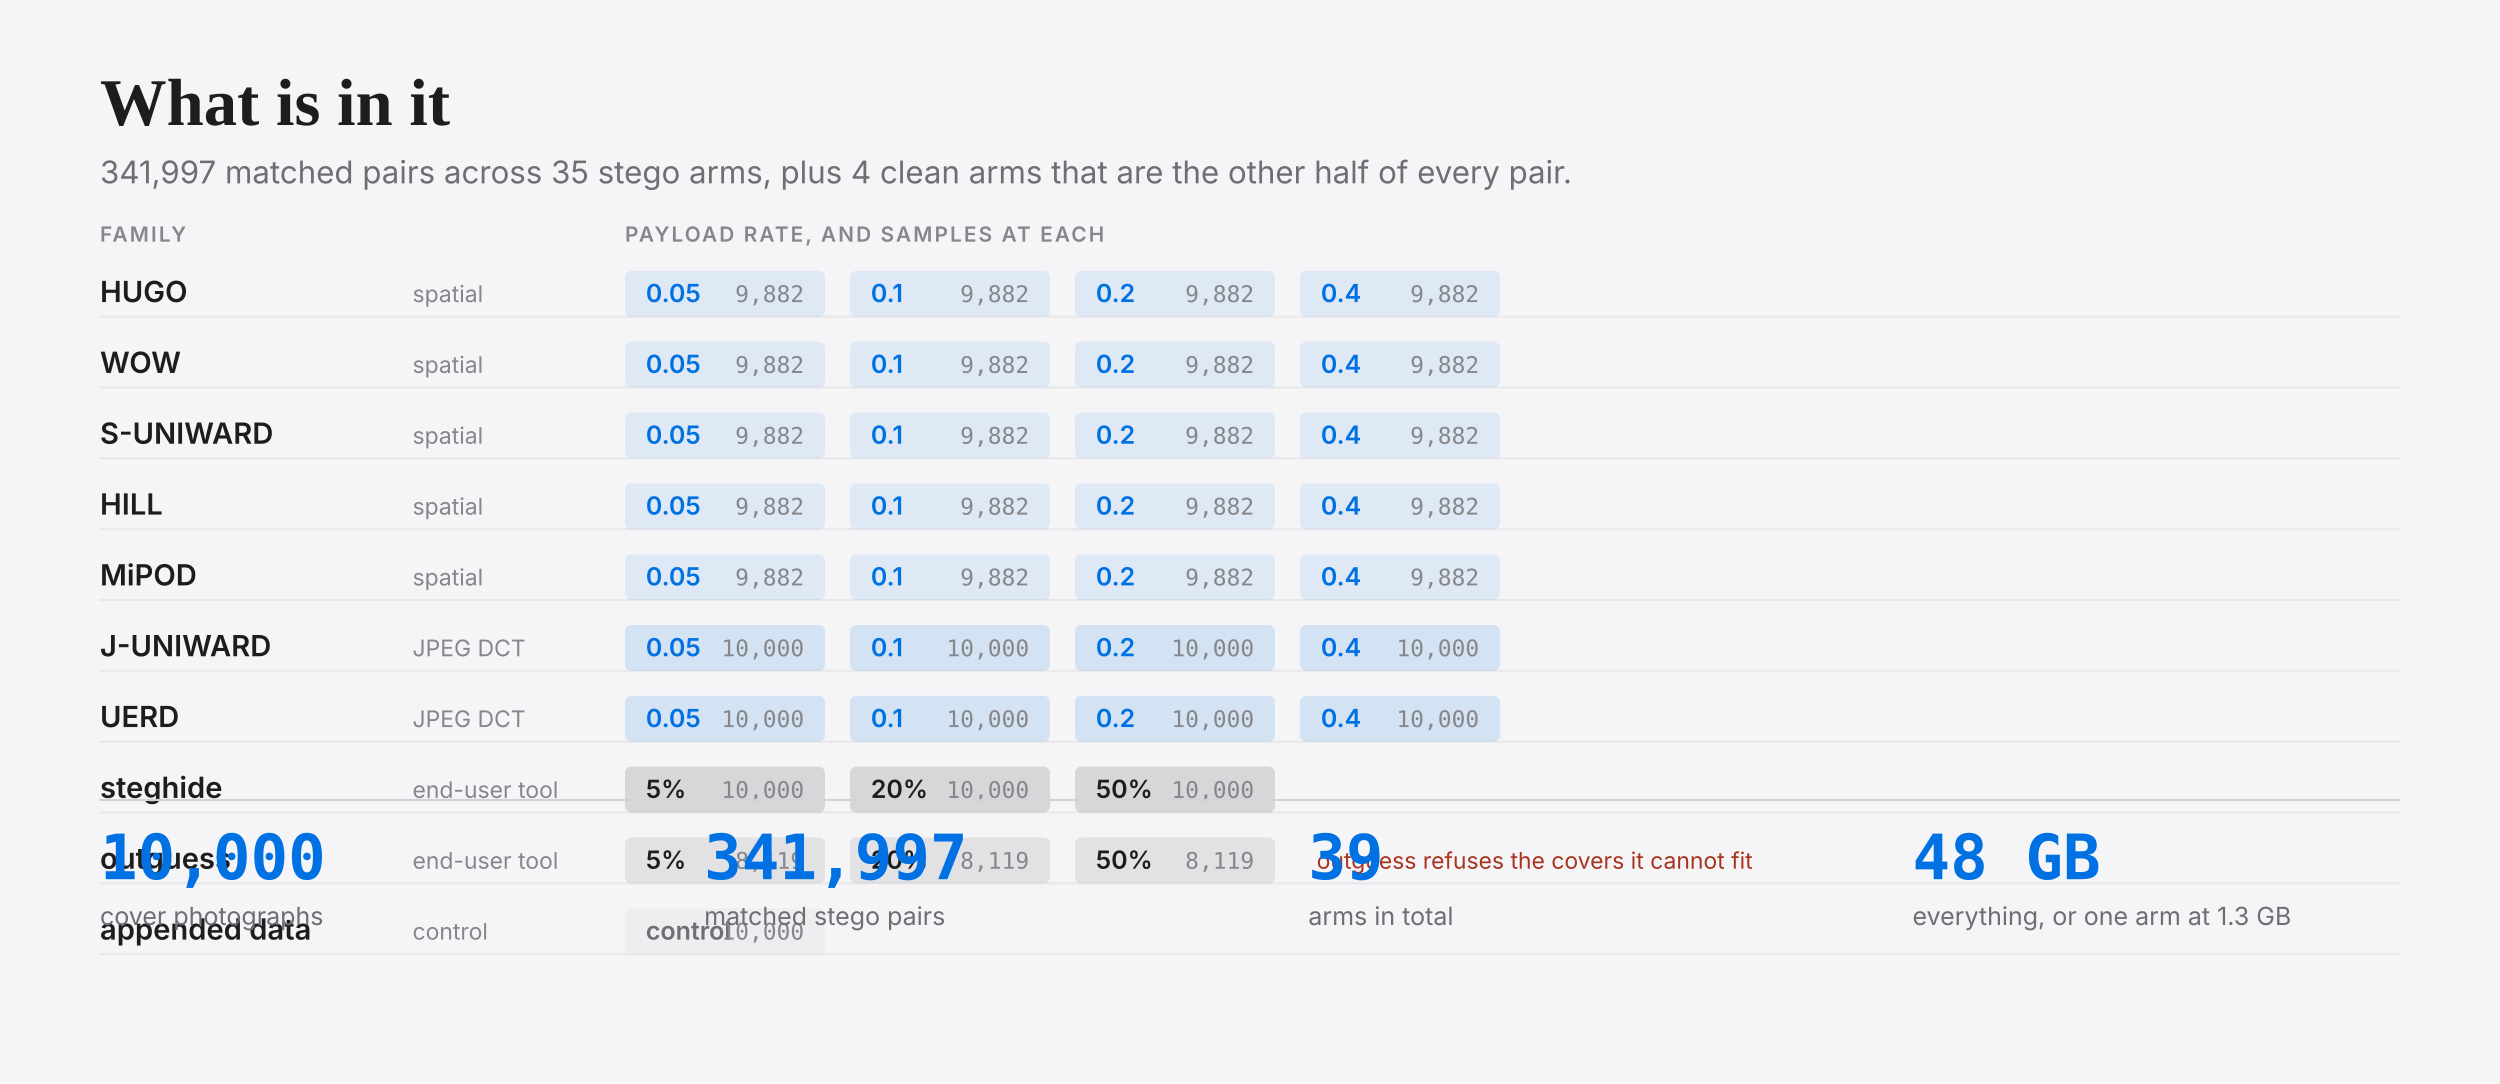
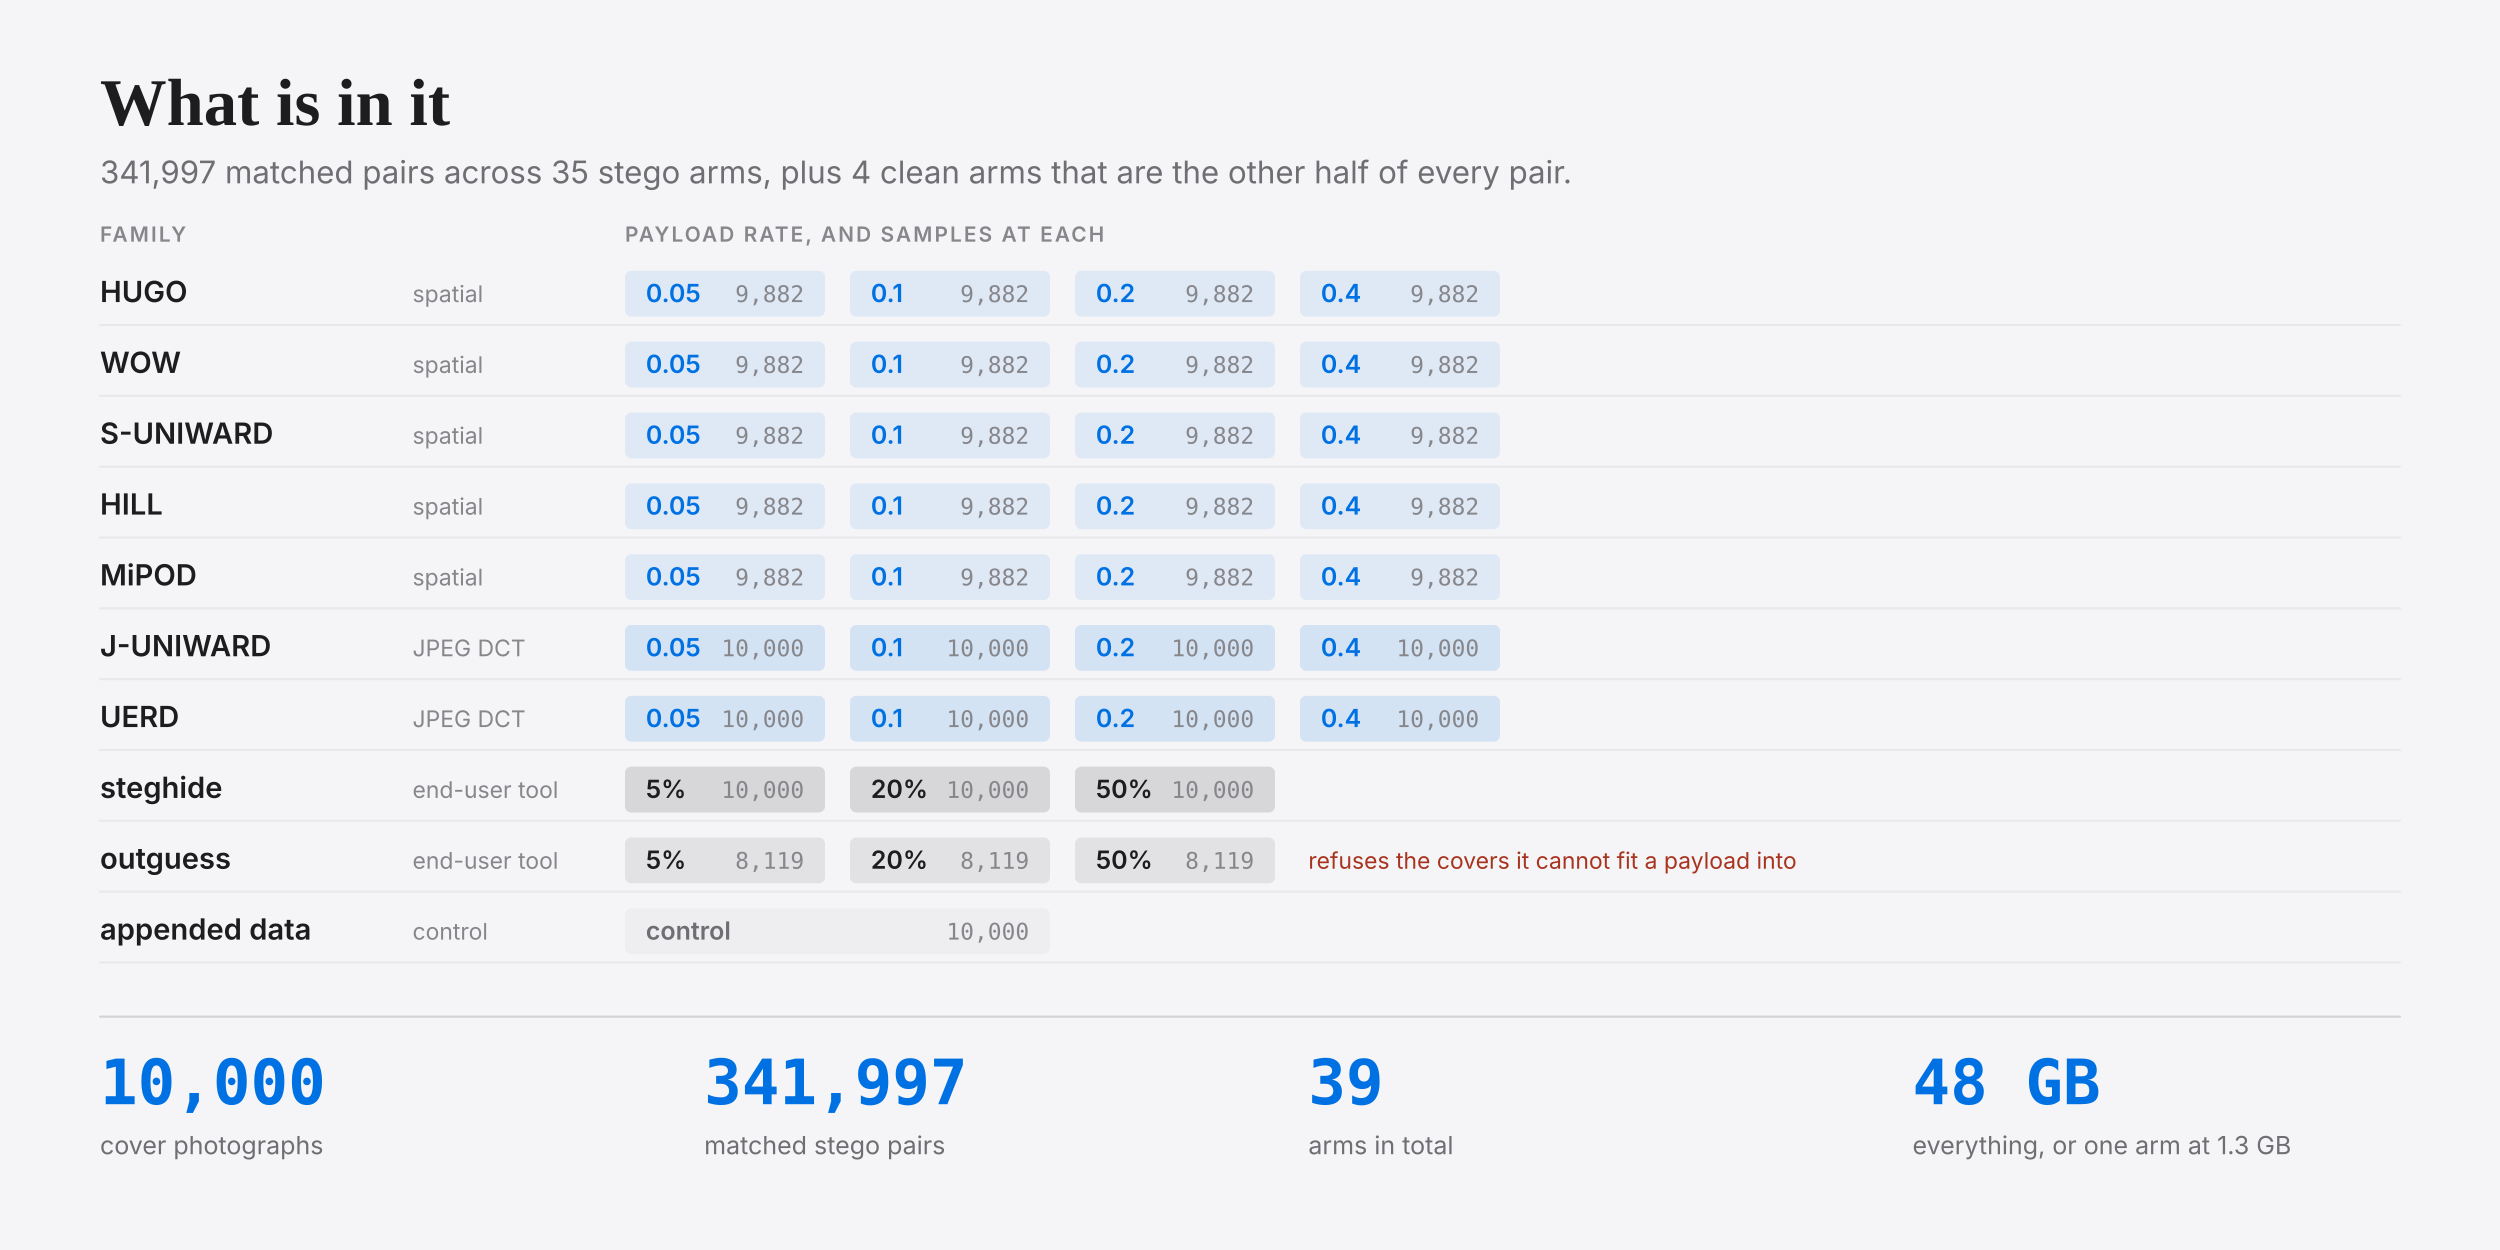
- <svg xmlns="http://www.w3.org/2000/svg" viewBox="0 0 1200 520" width="1200" height="520" role="img" aria-label="The Pentimento corpus: 341,997 matched pairs across 35 stego arms and 4 clean arms">
-   <rect x="0" y="0" width="1200" height="520" fill="#F5F5F7" />
+ <svg xmlns="http://www.w3.org/2000/svg" viewBox="0 0 1200 600" width="1200" height="600" role="img" aria-label="The Pentimento corpus: 341,997 matched pairs across 35 stego arms and 4 clean arms">
+   <rect x="0" y="0" width="1200" height="600" fill="#F5F5F7" />
  <text x="48" y="60" fill="#1D1D1F" font-family="Fraunces, Georgia, 'Times New Roman', serif" font-size="32" font-weight="600">What is in it</text>
  <text x="48" y="88" fill="#6E6E73" font-family="'Hanken Grotesk', system-ui, -apple-system, 'Segoe UI', sans-serif" font-size="15">341,997 matched pairs across 35 stego arms, plus 4 clean arms that are the other half of every pair.</text>
  <text x="48" y="116" fill="#86868B" font-family="'Hanken Grotesk', system-ui, -apple-system, 'Segoe UI', sans-serif" font-size="10" font-weight="600" letter-spacing="0.1em">FAMILY</text>
  <text x="300" y="116" fill="#86868B" font-family="'Hanken Grotesk', system-ui, -apple-system, 'Segoe UI', sans-serif" font-size="10" font-weight="600" letter-spacing="0.1em">PAYLOAD RATE, AND SAMPLES AT EACH</text>
-   <line x1="48" y1="152" x2="1152" y2="152" stroke="#E8E8EA" stroke-width="1" stroke-linecap="round" />
+   <line x1="48" y1="156" x2="1152" y2="156" stroke="#E8E8EA" stroke-width="1" stroke-linecap="round" />
  <text x="48" y="145" fill="#1D1D1F" font-family="'Hanken Grotesk', system-ui, -apple-system, 'Segoe UI', sans-serif" font-size="14" font-weight="600">HUGO</text>
  <text x="198" y="145" fill="#86868B" font-family="'Hanken Grotesk', system-ui, -apple-system, 'Segoe UI', sans-serif" font-size="11">spatial</text>
  <rect x="300" y="130" width="96" height="22" fill="#0071E3" rx="3" opacity="0.09" />
  <text x="310" y="145" fill="#0071E3" font-family="'Hanken Grotesk', system-ui, -apple-system, 'Segoe UI', sans-serif" font-size="12" font-weight="600">0.05</text>
  <text x="386" y="145" fill="#86868B" font-family="'IBM Plex Mono', ui-monospace, 'SF Mono', Menlo, monospace" font-size="11" text-anchor="end">9,882</text>
  <rect x="408" y="130" width="96" height="22" fill="#0071E3" rx="3" opacity="0.09" />
  <text x="418" y="145" fill="#0071E3" font-family="'Hanken Grotesk', system-ui, -apple-system, 'Segoe UI', sans-serif" font-size="12" font-weight="600">0.1</text>
  <text x="494" y="145" fill="#86868B" font-family="'IBM Plex Mono', ui-monospace, 'SF Mono', Menlo, monospace" font-size="11" text-anchor="end">9,882</text>
  <rect x="516" y="130" width="96" height="22" fill="#0071E3" rx="3" opacity="0.09" />
  <text x="526" y="145" fill="#0071E3" font-family="'Hanken Grotesk', system-ui, -apple-system, 'Segoe UI', sans-serif" font-size="12" font-weight="600">0.2</text>
  <text x="602" y="145" fill="#86868B" font-family="'IBM Plex Mono', ui-monospace, 'SF Mono', Menlo, monospace" font-size="11" text-anchor="end">9,882</text>
  <rect x="624" y="130" width="96" height="22" fill="#0071E3" rx="3" opacity="0.09" />
  <text x="634" y="145" fill="#0071E3" font-family="'Hanken Grotesk', system-ui, -apple-system, 'Segoe UI', sans-serif" font-size="12" font-weight="600">0.4</text>
  <text x="710" y="145" fill="#86868B" font-family="'IBM Plex Mono', ui-monospace, 'SF Mono', Menlo, monospace" font-size="11" text-anchor="end">9,882</text>
-   <line x1="48" y1="186" x2="1152" y2="186" stroke="#E8E8EA" stroke-width="1" stroke-linecap="round" />
+   <line x1="48" y1="190" x2="1152" y2="190" stroke="#E8E8EA" stroke-width="1" stroke-linecap="round" />
  <text x="48" y="179" fill="#1D1D1F" font-family="'Hanken Grotesk', system-ui, -apple-system, 'Segoe UI', sans-serif" font-size="14" font-weight="600">WOW</text>
  <text x="198" y="179" fill="#86868B" font-family="'Hanken Grotesk', system-ui, -apple-system, 'Segoe UI', sans-serif" font-size="11">spatial</text>
  <rect x="300" y="164" width="96" height="22" fill="#0071E3" rx="3" opacity="0.09" />
  <text x="310" y="179" fill="#0071E3" font-family="'Hanken Grotesk', system-ui, -apple-system, 'Segoe UI', sans-serif" font-size="12" font-weight="600">0.05</text>
  <text x="386" y="179" fill="#86868B" font-family="'IBM Plex Mono', ui-monospace, 'SF Mono', Menlo, monospace" font-size="11" text-anchor="end">9,882</text>
  <rect x="408" y="164" width="96" height="22" fill="#0071E3" rx="3" opacity="0.09" />
  <text x="418" y="179" fill="#0071E3" font-family="'Hanken Grotesk', system-ui, -apple-system, 'Segoe UI', sans-serif" font-size="12" font-weight="600">0.1</text>
  <text x="494" y="179" fill="#86868B" font-family="'IBM Plex Mono', ui-monospace, 'SF Mono', Menlo, monospace" font-size="11" text-anchor="end">9,882</text>
  <rect x="516" y="164" width="96" height="22" fill="#0071E3" rx="3" opacity="0.09" />
  <text x="526" y="179" fill="#0071E3" font-family="'Hanken Grotesk', system-ui, -apple-system, 'Segoe UI', sans-serif" font-size="12" font-weight="600">0.2</text>
  <text x="602" y="179" fill="#86868B" font-family="'IBM Plex Mono', ui-monospace, 'SF Mono', Menlo, monospace" font-size="11" text-anchor="end">9,882</text>
  <rect x="624" y="164" width="96" height="22" fill="#0071E3" rx="3" opacity="0.09" />
  <text x="634" y="179" fill="#0071E3" font-family="'Hanken Grotesk', system-ui, -apple-system, 'Segoe UI', sans-serif" font-size="12" font-weight="600">0.4</text>
  <text x="710" y="179" fill="#86868B" font-family="'IBM Plex Mono', ui-monospace, 'SF Mono', Menlo, monospace" font-size="11" text-anchor="end">9,882</text>
-   <line x1="48" y1="220" x2="1152" y2="220" stroke="#E8E8EA" stroke-width="1" stroke-linecap="round" />
+   <line x1="48" y1="224" x2="1152" y2="224" stroke="#E8E8EA" stroke-width="1" stroke-linecap="round" />
  <text x="48" y="213" fill="#1D1D1F" font-family="'Hanken Grotesk', system-ui, -apple-system, 'Segoe UI', sans-serif" font-size="14" font-weight="600">S-UNIWARD</text>
  <text x="198" y="213" fill="#86868B" font-family="'Hanken Grotesk', system-ui, -apple-system, 'Segoe UI', sans-serif" font-size="11">spatial</text>
  <rect x="300" y="198" width="96" height="22" fill="#0071E3" rx="3" opacity="0.09" />
  <text x="310" y="213" fill="#0071E3" font-family="'Hanken Grotesk', system-ui, -apple-system, 'Segoe UI', sans-serif" font-size="12" font-weight="600">0.05</text>
  <text x="386" y="213" fill="#86868B" font-family="'IBM Plex Mono', ui-monospace, 'SF Mono', Menlo, monospace" font-size="11" text-anchor="end">9,882</text>
  <rect x="408" y="198" width="96" height="22" fill="#0071E3" rx="3" opacity="0.09" />
  <text x="418" y="213" fill="#0071E3" font-family="'Hanken Grotesk', system-ui, -apple-system, 'Segoe UI', sans-serif" font-size="12" font-weight="600">0.1</text>
  <text x="494" y="213" fill="#86868B" font-family="'IBM Plex Mono', ui-monospace, 'SF Mono', Menlo, monospace" font-size="11" text-anchor="end">9,882</text>
  <rect x="516" y="198" width="96" height="22" fill="#0071E3" rx="3" opacity="0.09" />
  <text x="526" y="213" fill="#0071E3" font-family="'Hanken Grotesk', system-ui, -apple-system, 'Segoe UI', sans-serif" font-size="12" font-weight="600">0.2</text>
  <text x="602" y="213" fill="#86868B" font-family="'IBM Plex Mono', ui-monospace, 'SF Mono', Menlo, monospace" font-size="11" text-anchor="end">9,882</text>
  <rect x="624" y="198" width="96" height="22" fill="#0071E3" rx="3" opacity="0.09" />
  <text x="634" y="213" fill="#0071E3" font-family="'Hanken Grotesk', system-ui, -apple-system, 'Segoe UI', sans-serif" font-size="12" font-weight="600">0.4</text>
  <text x="710" y="213" fill="#86868B" font-family="'IBM Plex Mono', ui-monospace, 'SF Mono', Menlo, monospace" font-size="11" text-anchor="end">9,882</text>
-   <line x1="48" y1="254" x2="1152" y2="254" stroke="#E8E8EA" stroke-width="1" stroke-linecap="round" />
+   <line x1="48" y1="258" x2="1152" y2="258" stroke="#E8E8EA" stroke-width="1" stroke-linecap="round" />
  <text x="48" y="247" fill="#1D1D1F" font-family="'Hanken Grotesk', system-ui, -apple-system, 'Segoe UI', sans-serif" font-size="14" font-weight="600">HILL</text>
  <text x="198" y="247" fill="#86868B" font-family="'Hanken Grotesk', system-ui, -apple-system, 'Segoe UI', sans-serif" font-size="11">spatial</text>
  <rect x="300" y="232" width="96" height="22" fill="#0071E3" rx="3" opacity="0.09" />
  <text x="310" y="247" fill="#0071E3" font-family="'Hanken Grotesk', system-ui, -apple-system, 'Segoe UI', sans-serif" font-size="12" font-weight="600">0.05</text>
  <text x="386" y="247" fill="#86868B" font-family="'IBM Plex Mono', ui-monospace, 'SF Mono', Menlo, monospace" font-size="11" text-anchor="end">9,882</text>
  <rect x="408" y="232" width="96" height="22" fill="#0071E3" rx="3" opacity="0.09" />
  <text x="418" y="247" fill="#0071E3" font-family="'Hanken Grotesk', system-ui, -apple-system, 'Segoe UI', sans-serif" font-size="12" font-weight="600">0.1</text>
  <text x="494" y="247" fill="#86868B" font-family="'IBM Plex Mono', ui-monospace, 'SF Mono', Menlo, monospace" font-size="11" text-anchor="end">9,882</text>
  <rect x="516" y="232" width="96" height="22" fill="#0071E3" rx="3" opacity="0.09" />
  <text x="526" y="247" fill="#0071E3" font-family="'Hanken Grotesk', system-ui, -apple-system, 'Segoe UI', sans-serif" font-size="12" font-weight="600">0.2</text>
  <text x="602" y="247" fill="#86868B" font-family="'IBM Plex Mono', ui-monospace, 'SF Mono', Menlo, monospace" font-size="11" text-anchor="end">9,882</text>
  <rect x="624" y="232" width="96" height="22" fill="#0071E3" rx="3" opacity="0.09" />
  <text x="634" y="247" fill="#0071E3" font-family="'Hanken Grotesk', system-ui, -apple-system, 'Segoe UI', sans-serif" font-size="12" font-weight="600">0.4</text>
  <text x="710" y="247" fill="#86868B" font-family="'IBM Plex Mono', ui-monospace, 'SF Mono', Menlo, monospace" font-size="11" text-anchor="end">9,882</text>
-   <line x1="48" y1="288" x2="1152" y2="288" stroke="#E8E8EA" stroke-width="1" stroke-linecap="round" />
+   <line x1="48" y1="292" x2="1152" y2="292" stroke="#E8E8EA" stroke-width="1" stroke-linecap="round" />
  <text x="48" y="281" fill="#1D1D1F" font-family="'Hanken Grotesk', system-ui, -apple-system, 'Segoe UI', sans-serif" font-size="14" font-weight="600">MiPOD</text>
  <text x="198" y="281" fill="#86868B" font-family="'Hanken Grotesk', system-ui, -apple-system, 'Segoe UI', sans-serif" font-size="11">spatial</text>
  <rect x="300" y="266" width="96" height="22" fill="#0071E3" rx="3" opacity="0.09" />
  <text x="310" y="281" fill="#0071E3" font-family="'Hanken Grotesk', system-ui, -apple-system, 'Segoe UI', sans-serif" font-size="12" font-weight="600">0.05</text>
  <text x="386" y="281" fill="#86868B" font-family="'IBM Plex Mono', ui-monospace, 'SF Mono', Menlo, monospace" font-size="11" text-anchor="end">9,882</text>
  <rect x="408" y="266" width="96" height="22" fill="#0071E3" rx="3" opacity="0.09" />
  <text x="418" y="281" fill="#0071E3" font-family="'Hanken Grotesk', system-ui, -apple-system, 'Segoe UI', sans-serif" font-size="12" font-weight="600">0.1</text>
  <text x="494" y="281" fill="#86868B" font-family="'IBM Plex Mono', ui-monospace, 'SF Mono', Menlo, monospace" font-size="11" text-anchor="end">9,882</text>
  <rect x="516" y="266" width="96" height="22" fill="#0071E3" rx="3" opacity="0.09" />
  <text x="526" y="281" fill="#0071E3" font-family="'Hanken Grotesk', system-ui, -apple-system, 'Segoe UI', sans-serif" font-size="12" font-weight="600">0.2</text>
  <text x="602" y="281" fill="#86868B" font-family="'IBM Plex Mono', ui-monospace, 'SF Mono', Menlo, monospace" font-size="11" text-anchor="end">9,882</text>
  <rect x="624" y="266" width="96" height="22" fill="#0071E3" rx="3" opacity="0.09" />
  <text x="634" y="281" fill="#0071E3" font-family="'Hanken Grotesk', system-ui, -apple-system, 'Segoe UI', sans-serif" font-size="12" font-weight="600">0.4</text>
  <text x="710" y="281" fill="#86868B" font-family="'IBM Plex Mono', ui-monospace, 'SF Mono', Menlo, monospace" font-size="11" text-anchor="end">9,882</text>
-   <line x1="48" y1="322" x2="1152" y2="322" stroke="#E8E8EA" stroke-width="1" stroke-linecap="round" />
+   <line x1="48" y1="326" x2="1152" y2="326" stroke="#E8E8EA" stroke-width="1" stroke-linecap="round" />
  <text x="48" y="315" fill="#1D1D1F" font-family="'Hanken Grotesk', system-ui, -apple-system, 'Segoe UI', sans-serif" font-size="14" font-weight="600">J-UNIWARD</text>
  <text x="198" y="315" fill="#86868B" font-family="'Hanken Grotesk', system-ui, -apple-system, 'Segoe UI', sans-serif" font-size="11">JPEG DCT</text>
  <rect x="300" y="300" width="96" height="22" fill="#0071E3" rx="3" opacity="0.14" />
  <text x="310" y="315" fill="#0071E3" font-family="'Hanken Grotesk', system-ui, -apple-system, 'Segoe UI', sans-serif" font-size="12" font-weight="600">0.05</text>
  <text x="386" y="315" fill="#86868B" font-family="'IBM Plex Mono', ui-monospace, 'SF Mono', Menlo, monospace" font-size="11" text-anchor="end">10,000</text>
  <rect x="408" y="300" width="96" height="22" fill="#0071E3" rx="3" opacity="0.14" />
  <text x="418" y="315" fill="#0071E3" font-family="'Hanken Grotesk', system-ui, -apple-system, 'Segoe UI', sans-serif" font-size="12" font-weight="600">0.1</text>
  <text x="494" y="315" fill="#86868B" font-family="'IBM Plex Mono', ui-monospace, 'SF Mono', Menlo, monospace" font-size="11" text-anchor="end">10,000</text>
  <rect x="516" y="300" width="96" height="22" fill="#0071E3" rx="3" opacity="0.14" />
  <text x="526" y="315" fill="#0071E3" font-family="'Hanken Grotesk', system-ui, -apple-system, 'Segoe UI', sans-serif" font-size="12" font-weight="600">0.2</text>
  <text x="602" y="315" fill="#86868B" font-family="'IBM Plex Mono', ui-monospace, 'SF Mono', Menlo, monospace" font-size="11" text-anchor="end">10,000</text>
  <rect x="624" y="300" width="96" height="22" fill="#0071E3" rx="3" opacity="0.14" />
  <text x="634" y="315" fill="#0071E3" font-family="'Hanken Grotesk', system-ui, -apple-system, 'Segoe UI', sans-serif" font-size="12" font-weight="600">0.4</text>
  <text x="710" y="315" fill="#86868B" font-family="'IBM Plex Mono', ui-monospace, 'SF Mono', Menlo, monospace" font-size="11" text-anchor="end">10,000</text>
-   <line x1="48" y1="356" x2="1152" y2="356" stroke="#E8E8EA" stroke-width="1" stroke-linecap="round" />
+   <line x1="48" y1="360" x2="1152" y2="360" stroke="#E8E8EA" stroke-width="1" stroke-linecap="round" />
  <text x="48" y="349" fill="#1D1D1F" font-family="'Hanken Grotesk', system-ui, -apple-system, 'Segoe UI', sans-serif" font-size="14" font-weight="600">UERD</text>
  <text x="198" y="349" fill="#86868B" font-family="'Hanken Grotesk', system-ui, -apple-system, 'Segoe UI', sans-serif" font-size="11">JPEG DCT</text>
  <rect x="300" y="334" width="96" height="22" fill="#0071E3" rx="3" opacity="0.14" />
  <text x="310" y="349" fill="#0071E3" font-family="'Hanken Grotesk', system-ui, -apple-system, 'Segoe UI', sans-serif" font-size="12" font-weight="600">0.05</text>
  <text x="386" y="349" fill="#86868B" font-family="'IBM Plex Mono', ui-monospace, 'SF Mono', Menlo, monospace" font-size="11" text-anchor="end">10,000</text>
  <rect x="408" y="334" width="96" height="22" fill="#0071E3" rx="3" opacity="0.14" />
  <text x="418" y="349" fill="#0071E3" font-family="'Hanken Grotesk', system-ui, -apple-system, 'Segoe UI', sans-serif" font-size="12" font-weight="600">0.1</text>
  <text x="494" y="349" fill="#86868B" font-family="'IBM Plex Mono', ui-monospace, 'SF Mono', Menlo, monospace" font-size="11" text-anchor="end">10,000</text>
  <rect x="516" y="334" width="96" height="22" fill="#0071E3" rx="3" opacity="0.14" />
  <text x="526" y="349" fill="#0071E3" font-family="'Hanken Grotesk', system-ui, -apple-system, 'Segoe UI', sans-serif" font-size="12" font-weight="600">0.2</text>
  <text x="602" y="349" fill="#86868B" font-family="'IBM Plex Mono', ui-monospace, 'SF Mono', Menlo, monospace" font-size="11" text-anchor="end">10,000</text>
  <rect x="624" y="334" width="96" height="22" fill="#0071E3" rx="3" opacity="0.14" />
  <text x="634" y="349" fill="#0071E3" font-family="'Hanken Grotesk', system-ui, -apple-system, 'Segoe UI', sans-serif" font-size="12" font-weight="600">0.4</text>
  <text x="710" y="349" fill="#86868B" font-family="'IBM Plex Mono', ui-monospace, 'SF Mono', Menlo, monospace" font-size="11" text-anchor="end">10,000</text>
-   <line x1="48" y1="390" x2="1152" y2="390" stroke="#E8E8EA" stroke-width="1" stroke-linecap="round" />
+   <line x1="48" y1="394" x2="1152" y2="394" stroke="#E8E8EA" stroke-width="1" stroke-linecap="round" />
  <text x="48" y="383" fill="#1D1D1F" font-family="'Hanken Grotesk', system-ui, -apple-system, 'Segoe UI', sans-serif" font-size="14" font-weight="600">steghide</text>
  <text x="198" y="383" fill="#86868B" font-family="'Hanken Grotesk', system-ui, -apple-system, 'Segoe UI', sans-serif" font-size="11">end-user tool</text>
  <rect x="300" y="368" width="96" height="22" fill="#1D1D1F" rx="3" opacity="0.14" />
  <text x="310" y="383" fill="#1D1D1F" font-family="'Hanken Grotesk', system-ui, -apple-system, 'Segoe UI', sans-serif" font-size="12" font-weight="600">5%</text>
  <text x="386" y="383" fill="#86868B" font-family="'IBM Plex Mono', ui-monospace, 'SF Mono', Menlo, monospace" font-size="11" text-anchor="end">10,000</text>
  <rect x="408" y="368" width="96" height="22" fill="#1D1D1F" rx="3" opacity="0.14" />
  <text x="418" y="383" fill="#1D1D1F" font-family="'Hanken Grotesk', system-ui, -apple-system, 'Segoe UI', sans-serif" font-size="12" font-weight="600">20%</text>
  <text x="494" y="383" fill="#86868B" font-family="'IBM Plex Mono', ui-monospace, 'SF Mono', Menlo, monospace" font-size="11" text-anchor="end">10,000</text>
  <rect x="516" y="368" width="96" height="22" fill="#1D1D1F" rx="3" opacity="0.14" />
  <text x="526" y="383" fill="#1D1D1F" font-family="'Hanken Grotesk', system-ui, -apple-system, 'Segoe UI', sans-serif" font-size="12" font-weight="600">50%</text>
  <text x="602" y="383" fill="#86868B" font-family="'IBM Plex Mono', ui-monospace, 'SF Mono', Menlo, monospace" font-size="11" text-anchor="end">10,000</text>
-   <line x1="48" y1="424" x2="1152" y2="424" stroke="#E8E8EA" stroke-width="1" stroke-linecap="round" />
+   <line x1="48" y1="428" x2="1152" y2="428" stroke="#E8E8EA" stroke-width="1" stroke-linecap="round" />
  <text x="48" y="417" fill="#1D1D1F" font-family="'Hanken Grotesk', system-ui, -apple-system, 'Segoe UI', sans-serif" font-size="14" font-weight="600">outguess</text>
  <text x="198" y="417" fill="#86868B" font-family="'Hanken Grotesk', system-ui, -apple-system, 'Segoe UI', sans-serif" font-size="11">end-user tool</text>
  <rect x="300" y="402" width="96" height="22" fill="#1D1D1F" rx="3" opacity="0.09" />
  <text x="310" y="417" fill="#1D1D1F" font-family="'Hanken Grotesk', system-ui, -apple-system, 'Segoe UI', sans-serif" font-size="12" font-weight="600">5%</text>
  <text x="386" y="417" fill="#86868B" font-family="'IBM Plex Mono', ui-monospace, 'SF Mono', Menlo, monospace" font-size="11" text-anchor="end">8,119</text>
  <rect x="408" y="402" width="96" height="22" fill="#1D1D1F" rx="3" opacity="0.09" />
  <text x="418" y="417" fill="#1D1D1F" font-family="'Hanken Grotesk', system-ui, -apple-system, 'Segoe UI', sans-serif" font-size="12" font-weight="600">20%</text>
  <text x="494" y="417" fill="#86868B" font-family="'IBM Plex Mono', ui-monospace, 'SF Mono', Menlo, monospace" font-size="11" text-anchor="end">8,119</text>
  <rect x="516" y="402" width="96" height="22" fill="#1D1D1F" rx="3" opacity="0.09" />
  <text x="526" y="417" fill="#1D1D1F" font-family="'Hanken Grotesk', system-ui, -apple-system, 'Segoe UI', sans-serif" font-size="12" font-weight="600">50%</text>
  <text x="602" y="417" fill="#86868B" font-family="'IBM Plex Mono', ui-monospace, 'SF Mono', Menlo, monospace" font-size="11" text-anchor="end">8,119</text>
-   <line x1="48" y1="458" x2="1152" y2="458" stroke="#E8E8EA" stroke-width="1" stroke-linecap="round" />
+   <text x="628" y="417" fill="#A8341F" font-family="'Hanken Grotesk', system-ui, -apple-system, 'Segoe UI', sans-serif" font-size="11">refuses the covers it cannot fit a payload into</text>
+   <line x1="48" y1="462" x2="1152" y2="462" stroke="#E8E8EA" stroke-width="1" stroke-linecap="round" />
  <text x="48" y="451" fill="#1D1D1F" font-family="'Hanken Grotesk', system-ui, -apple-system, 'Segoe UI', sans-serif" font-size="14" font-weight="600">appended data</text>
  <text x="198" y="451" fill="#86868B" font-family="'Hanken Grotesk', system-ui, -apple-system, 'Segoe UI', sans-serif" font-size="11">control</text>
-   <rect x="300" y="436" width="96" height="22" fill="#C7C7CC" rx="3" opacity="0.14" />
+   <rect x="300" y="436" width="204" height="22" fill="#C7C7CC" rx="3" opacity="0.14" />
  <text x="310" y="451" fill="#6E6E73" font-family="'Hanken Grotesk', system-ui, -apple-system, 'Segoe UI', sans-serif" font-size="12" font-weight="600">control</text>
-   <text x="386" y="451" fill="#86868B" font-family="'IBM Plex Mono', ui-monospace, 'SF Mono', Menlo, monospace" font-size="11" text-anchor="end">10,000</text>
-   <text x="632" y="417" fill="#A8341F" font-family="'Hanken Grotesk', system-ui, -apple-system, 'Segoe UI', sans-serif" font-size="11">outguess refuses the covers it cannot fit</text>
-   <line x1="48" y1="384" x2="1152" y2="384" stroke="#D2D2D7" stroke-width="1" stroke-linecap="round" />
-   <text x="48" y="422" fill="#0071E3" font-family="'IBM Plex Mono', ui-monospace, 'SF Mono', Menlo, monospace" font-size="30" font-weight="600">10,000</text>
-   <text x="48" y="444" fill="#6E6E73" font-family="'Hanken Grotesk', system-ui, -apple-system, 'Segoe UI', sans-serif" font-size="12">cover photographs</text>
-   <text x="338" y="422" fill="#0071E3" font-family="'IBM Plex Mono', ui-monospace, 'SF Mono', Menlo, monospace" font-size="30" font-weight="600">341,997</text>
-   <text x="338" y="444" fill="#6E6E73" font-family="'Hanken Grotesk', system-ui, -apple-system, 'Segoe UI', sans-serif" font-size="12">matched stego pairs</text>
-   <text x="628" y="422" fill="#0071E3" font-family="'IBM Plex Mono', ui-monospace, 'SF Mono', Menlo, monospace" font-size="30" font-weight="600">39</text>
-   <text x="628" y="444" fill="#6E6E73" font-family="'Hanken Grotesk', system-ui, -apple-system, 'Segoe UI', sans-serif" font-size="12">arms in total</text>
-   <text x="918" y="422" fill="#0071E3" font-family="'IBM Plex Mono', ui-monospace, 'SF Mono', Menlo, monospace" font-size="30" font-weight="600">48 GB</text>
-   <text x="918" y="444" fill="#6E6E73" font-family="'Hanken Grotesk', system-ui, -apple-system, 'Segoe UI', sans-serif" font-size="12">everything, or one arm at 1.3 GB</text>
+   <text x="494" y="451" fill="#86868B" font-family="'IBM Plex Mono', ui-monospace, 'SF Mono', Menlo, monospace" font-size="11" text-anchor="end">10,000</text>
+   <line x1="48" y1="488" x2="1152" y2="488" stroke="#D2D2D7" stroke-width="1" stroke-linecap="round" />
+   <text x="48" y="530" fill="#0071E3" font-family="'IBM Plex Mono', ui-monospace, 'SF Mono', Menlo, monospace" font-size="30" font-weight="600">10,000</text>
+   <text x="48" y="554" fill="#6E6E73" font-family="'Hanken Grotesk', system-ui, -apple-system, 'Segoe UI', sans-serif" font-size="12">cover photographs</text>
+   <text x="338" y="530" fill="#0071E3" font-family="'IBM Plex Mono', ui-monospace, 'SF Mono', Menlo, monospace" font-size="30" font-weight="600">341,997</text>
+   <text x="338" y="554" fill="#6E6E73" font-family="'Hanken Grotesk', system-ui, -apple-system, 'Segoe UI', sans-serif" font-size="12">matched stego pairs</text>
+   <text x="628" y="530" fill="#0071E3" font-family="'IBM Plex Mono', ui-monospace, 'SF Mono', Menlo, monospace" font-size="30" font-weight="600">39</text>
+   <text x="628" y="554" fill="#6E6E73" font-family="'Hanken Grotesk', system-ui, -apple-system, 'Segoe UI', sans-serif" font-size="12">arms in total</text>
+   <text x="918" y="530" fill="#0071E3" font-family="'IBM Plex Mono', ui-monospace, 'SF Mono', Menlo, monospace" font-size="30" font-weight="600">48 GB</text>
+   <text x="918" y="554" fill="#6E6E73" font-family="'Hanken Grotesk', system-ui, -apple-system, 'Segoe UI', sans-serif" font-size="12">everything, or one arm at 1.3 GB</text>
</svg>
